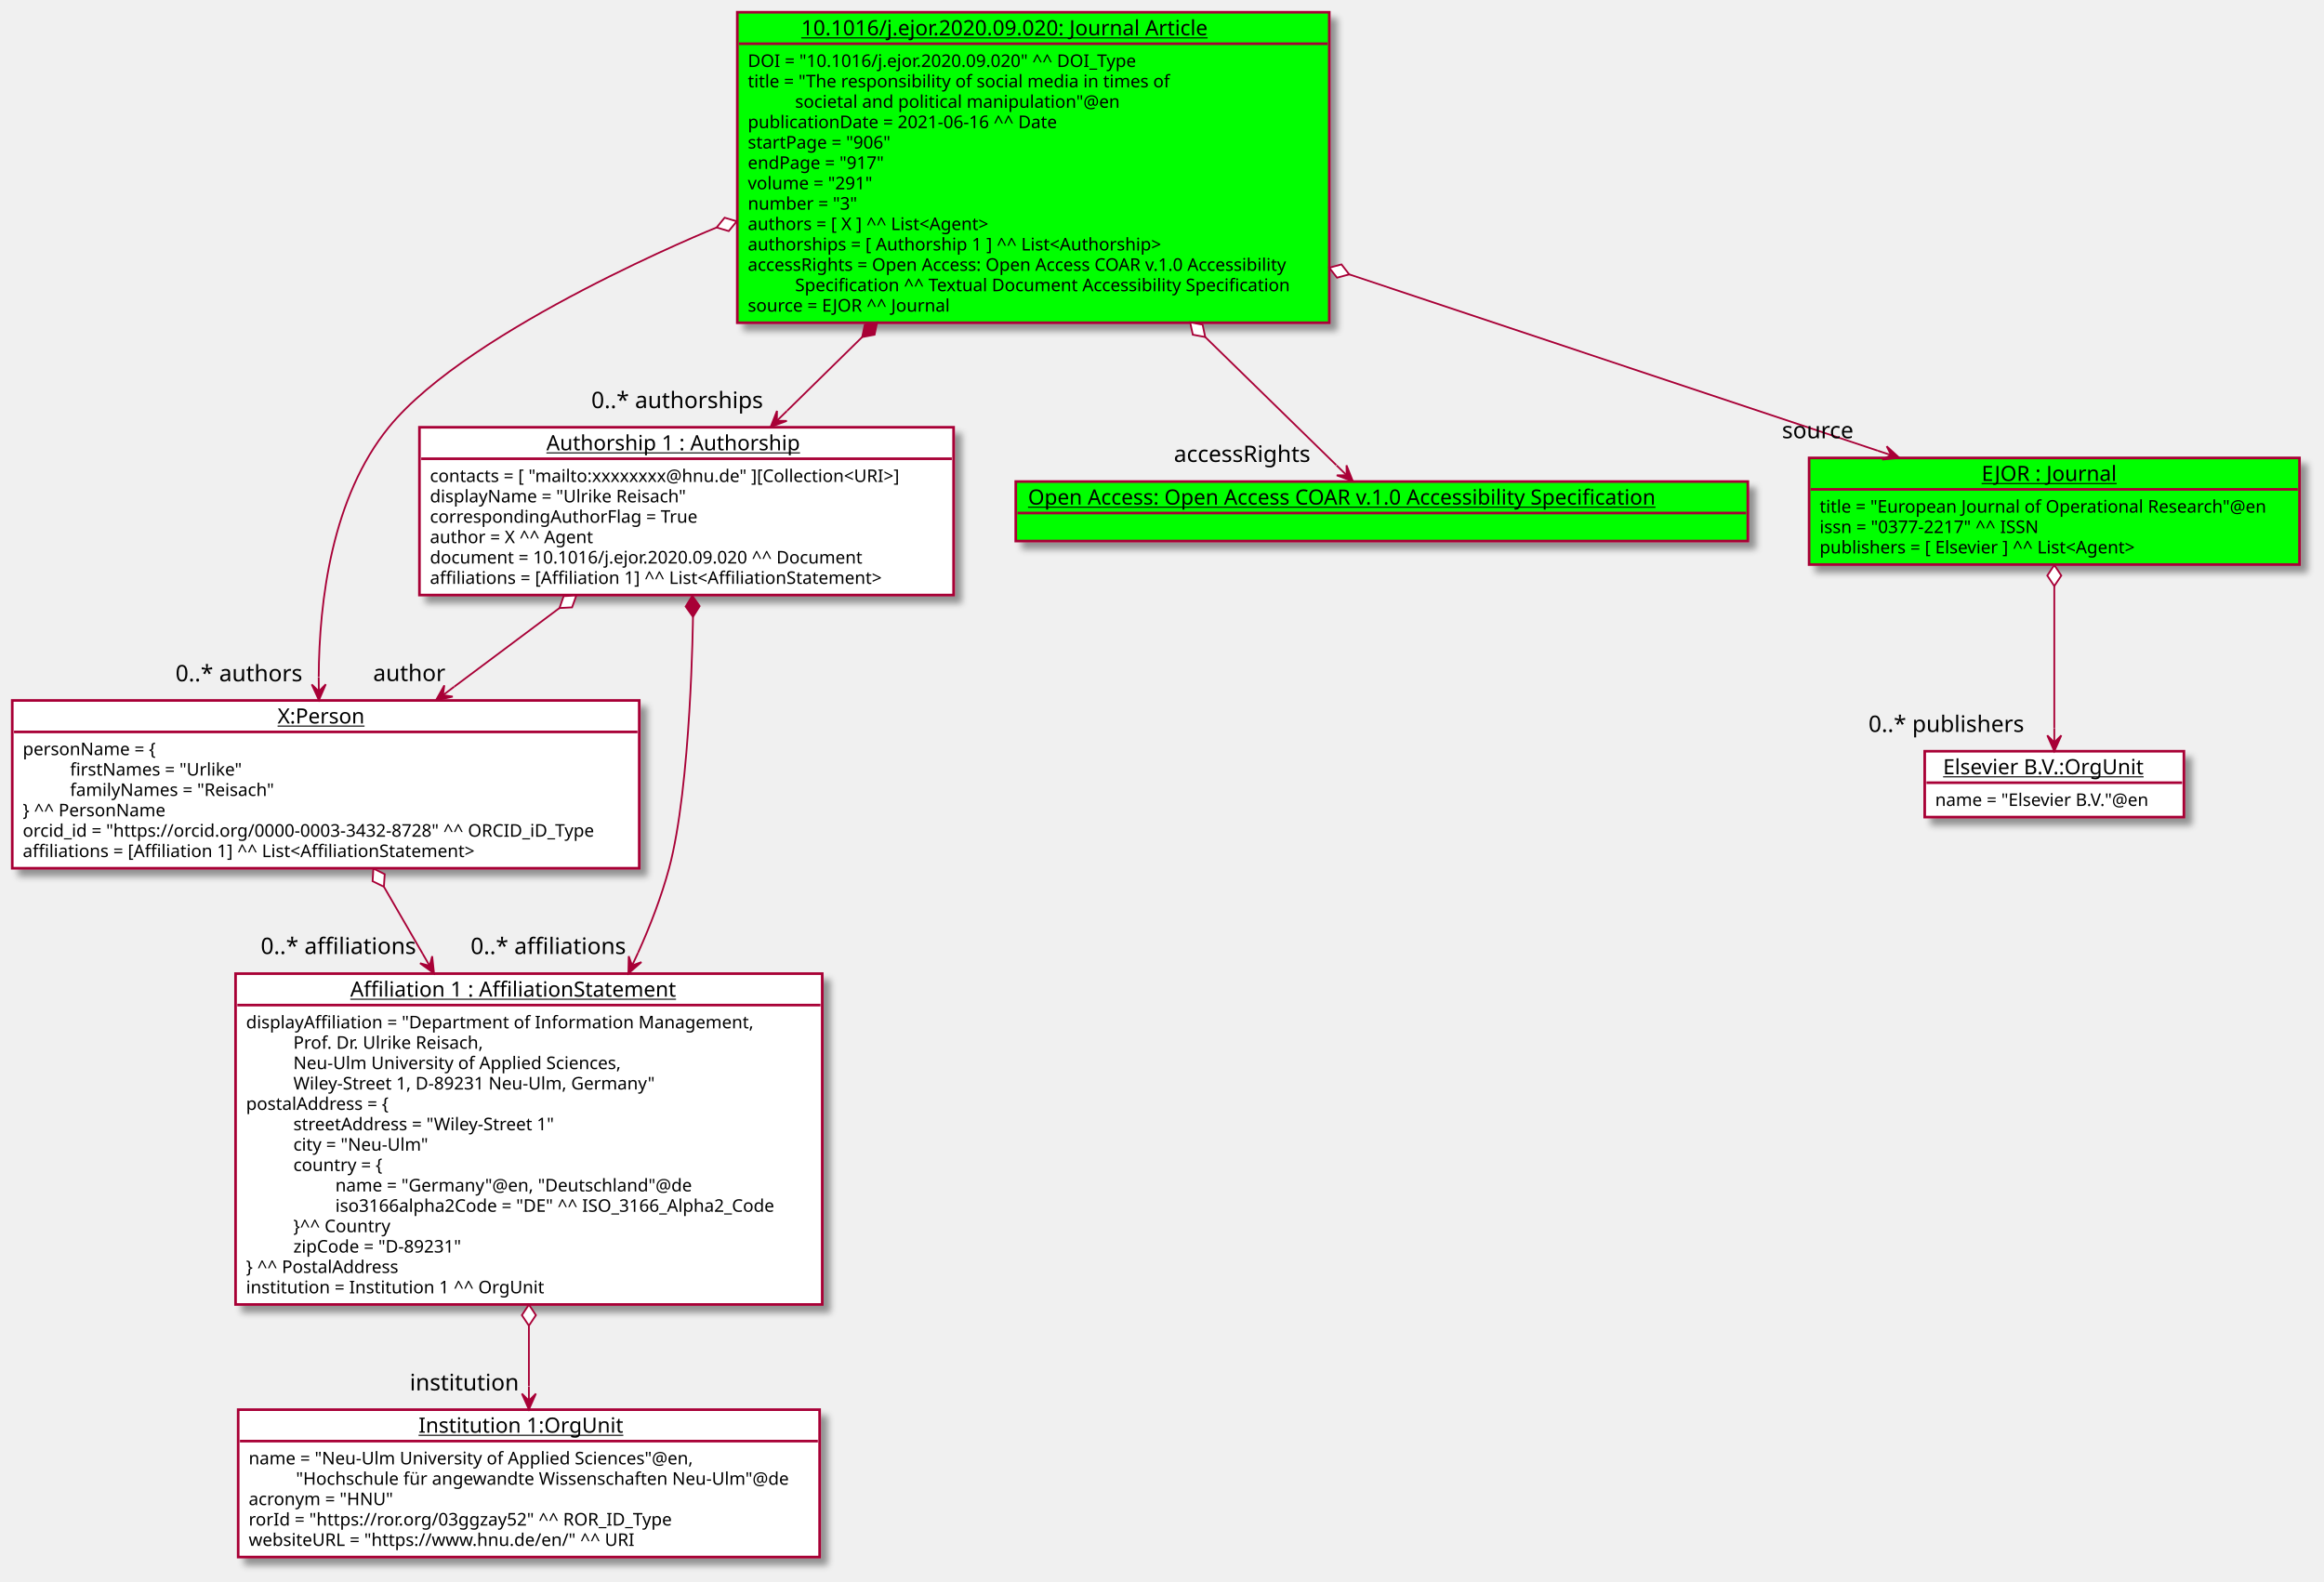
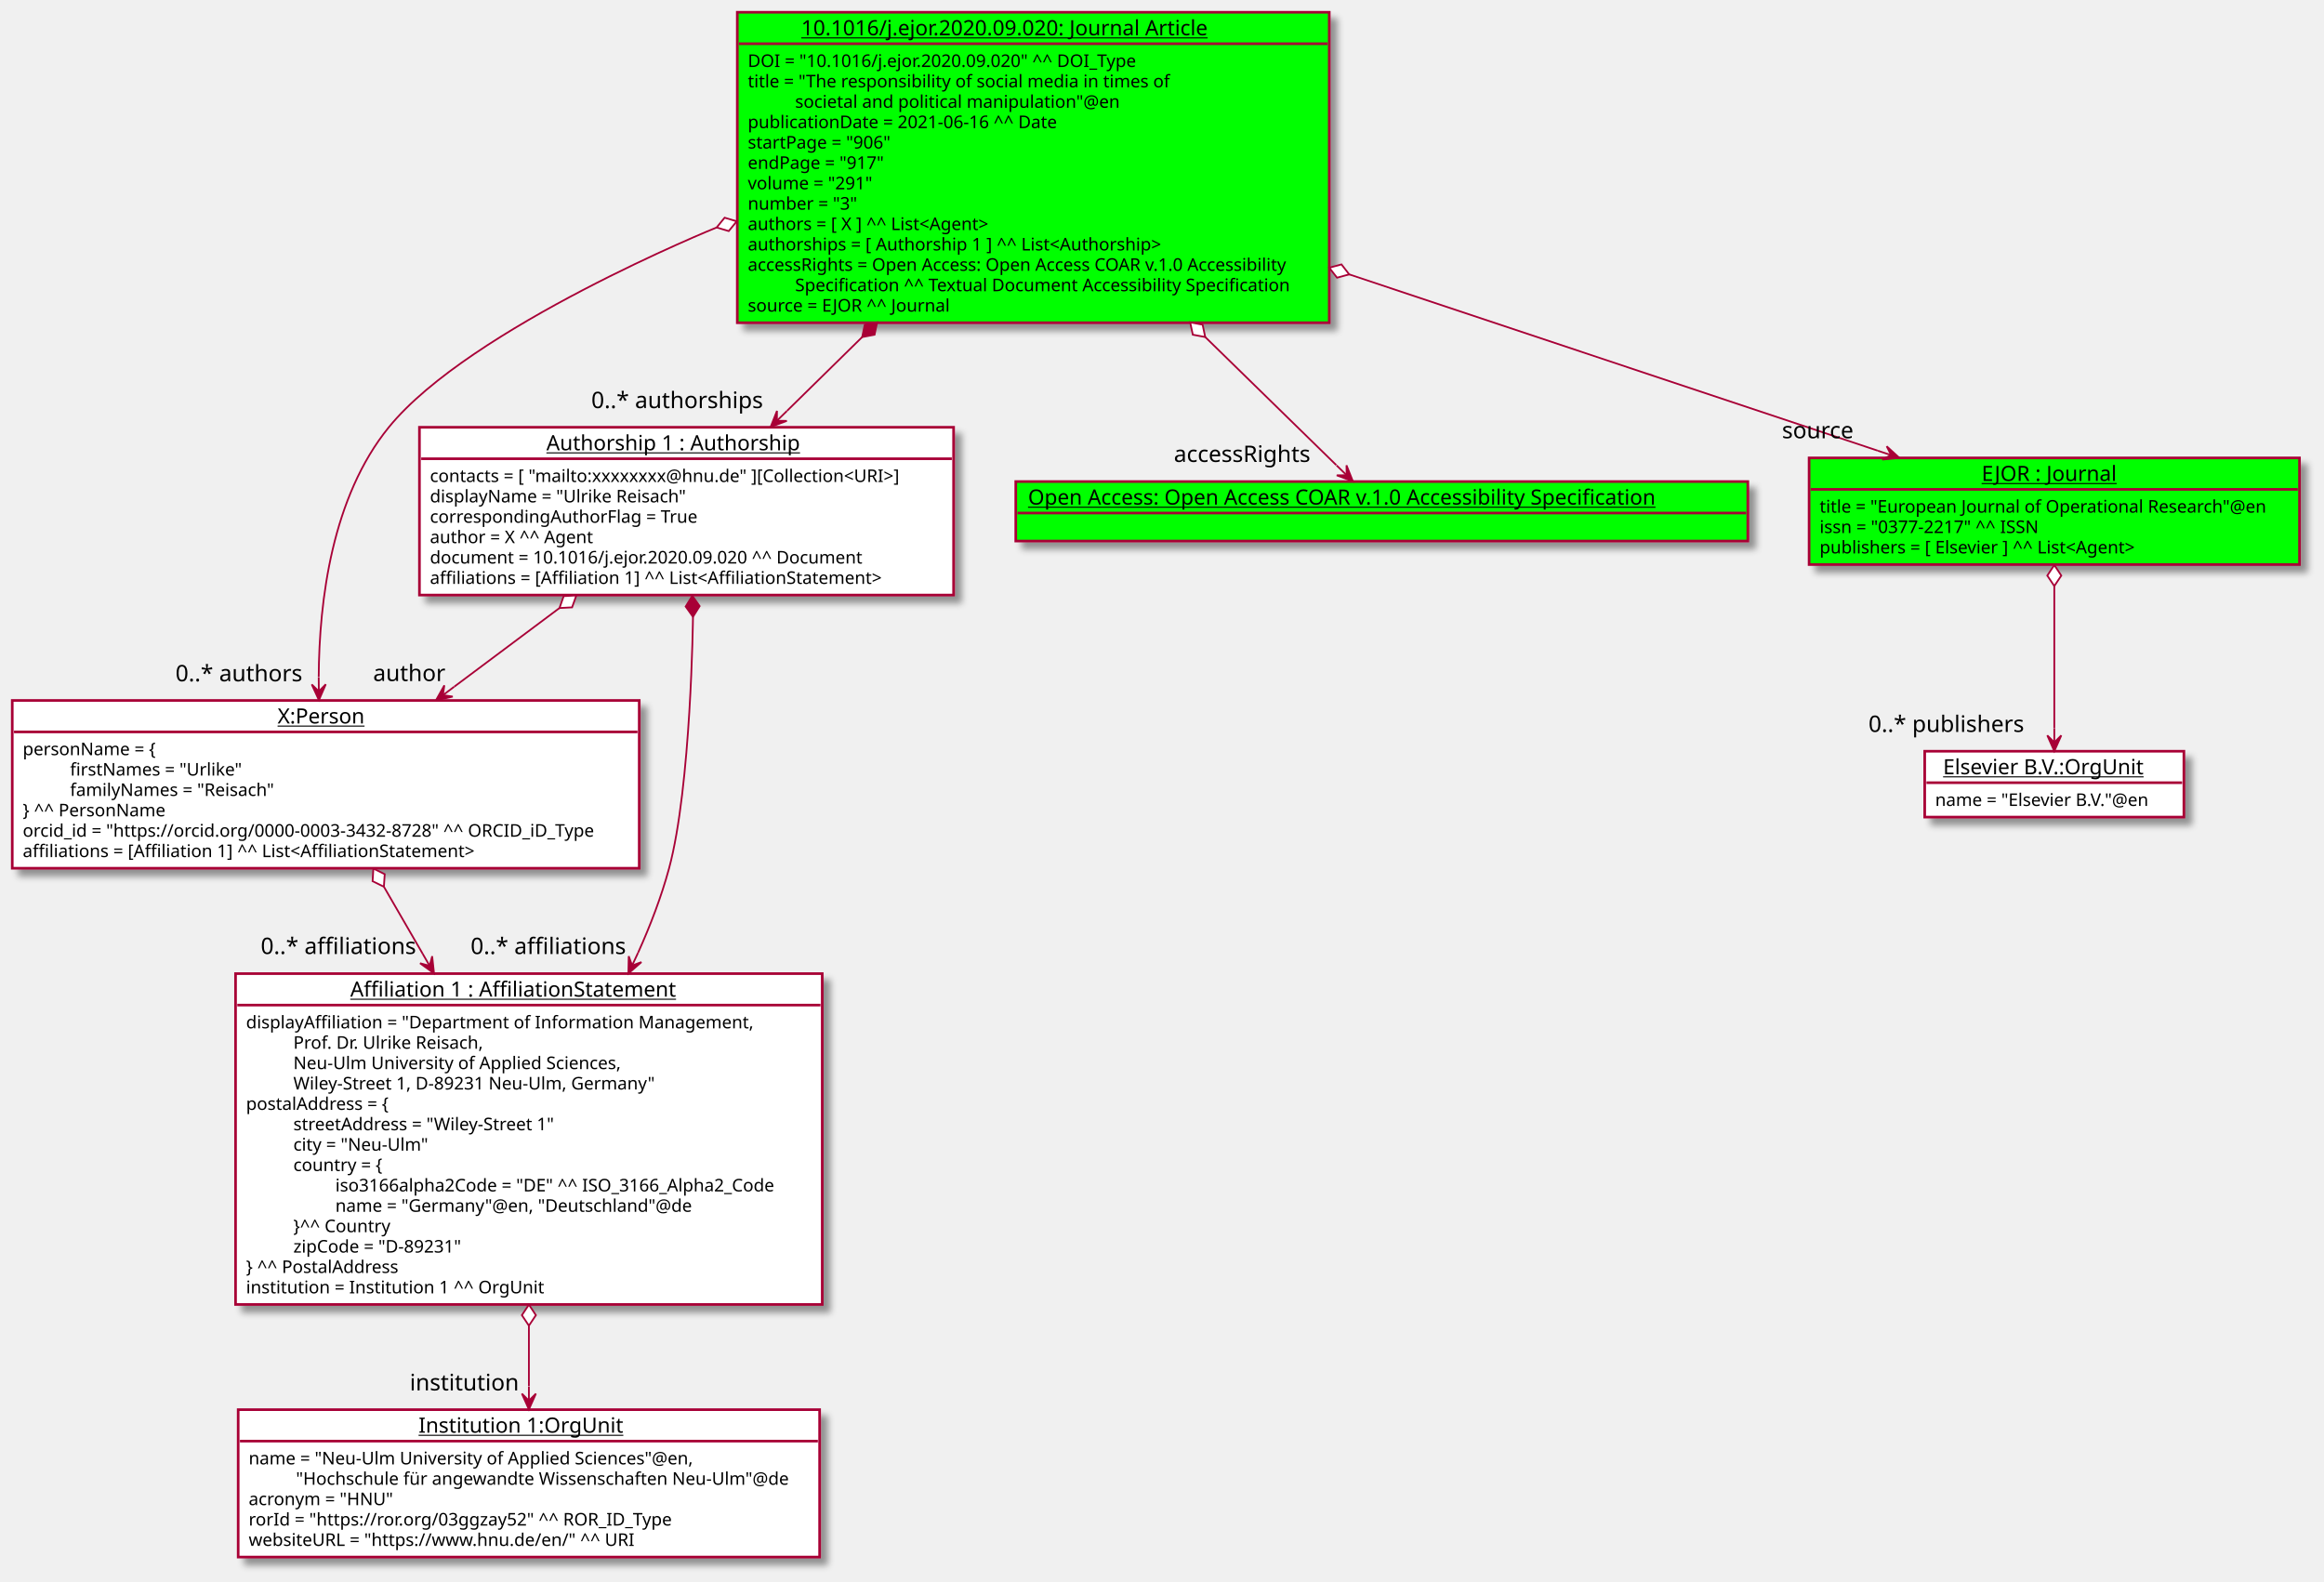
<svg xmlns="http://www.w3.org/2000/svg" contentScriptType="application/ecmascript" contentStyleType="text/css" height="903px" preserveAspectRatio="none" style="width:1327px;height:903px;background:#FFFFFF;" version="1.1" viewBox="0 0 1327 903" width="1327px" zoomAndPan="magnify">
  <defs>
-     <filter height="300%" id="f1trdkofvq7rsy" width="300%" x="-1" y="-1">
+     <filter height="300%" id="f1jszmp394vutc" width="300%" x="-1" y="-1">
      <feGaussianBlur result="blurOut" stdDeviation="2.0" />
      <feColorMatrix in="blurOut" result="blurOut2" type="matrix" values="0 0 0 0 0 0 0 0 0 0 0 0 0 0 0 0 0 0 .4 0" />
      <feOffset dx="4.0" dy="4.0" in="blurOut2" result="blurOut3" />
      <feBlend in="SourceGraphic" in2="blurOut3" mode="normal" />
    </filter>
  </defs>
  <g>
-     <rect fill="#FFFFFF" filter="url(#f1trdkofvq7rsy)" height="95.812" style="stroke:#A80036;stroke-width:1.5;" width="358" x="7" y="400" />
+     <rect fill="#FFFFFF" filter="url(#f1jszmp394vutc)" height="95.812" style="stroke:#A80036;stroke-width:1.5;" width="358" x="7" y="400" />
    <text fill="#000000" font-family="sans-serif" font-size="12" lengthAdjust="spacing" text-decoration="underline" textLength="55" x="158.5" y="413.139">X:Person</text>
    <line style="stroke:#A80036;stroke-width:1.5;" x1="8" x2="364" y1="417.969" y2="417.969" />
    <text fill="#000000" font-family="sans-serif" font-size="10" lengthAdjust="spacing" textLength="83" x="13" y="431.251">personName = {</text>
    <text fill="#000000" font-family="sans-serif" font-size="10" lengthAdjust="spacing" textLength="105" x="40" y="442.892">firstNames = "Urlike"</text>
    <text fill="#000000" font-family="sans-serif" font-size="10" lengthAdjust="spacing" textLength="126" x="40" y="454.532">familyNames = "Reisach"</text>
    <text fill="#000000" font-family="sans-serif" font-size="10" lengthAdjust="spacing" textLength="92" x="13" y="466.173">} ^^ PersonName</text>
    <text fill="#000000" font-family="sans-serif" font-size="10" lengthAdjust="spacing" textLength="346" x="13" y="477.813">orcid_id = "https://orcid.org/0000-0003-3432-8728" ^^ ORCID_iD_Type</text>
    <text fill="#000000" font-family="sans-serif" font-size="10" lengthAdjust="spacing" textLength="278" x="13" y="489.454">affiliations = [Affiliation 1] ^^ List&lt;AffiliationStatement&gt;</text>
-     <rect fill="#FFFFFF" filter="url(#f1trdkofvq7rsy)" height="84.172" style="stroke:#A80036;stroke-width:1.5;" width="332" x="136" y="805" />
+     <rect fill="#FFFFFF" filter="url(#f1jszmp394vutc)" height="84.172" style="stroke:#A80036;stroke-width:1.5;" width="332" x="136" y="805" />
    <text fill="#000000" font-family="sans-serif" font-size="12" lengthAdjust="spacing" text-decoration="underline" textLength="126" x="239" y="818.139">Institution 1:OrgUnit</text>
    <line style="stroke:#A80036;stroke-width:1.5;" x1="137" x2="467" y1="822.969" y2="822.969" />
    <text fill="#000000" font-family="sans-serif" font-size="10" lengthAdjust="spacing" textLength="270" x="142" y="836.251">name = "Neu-Ulm University of Applied Sciences"@en,</text>
    <text fill="#000000" font-family="sans-serif" font-size="10" lengthAdjust="spacing" textLength="293" x="169" y="847.892">"Hochschule für angewandte Wissenschaften Neu-Ulm"@de</text>
    <text fill="#000000" font-family="sans-serif" font-size="10" lengthAdjust="spacing" textLength="91" x="142" y="859.532">acronym = "HNU"</text>
    <text fill="#000000" font-family="sans-serif" font-size="10" lengthAdjust="spacing" textLength="258" x="142" y="871.173">rorId = "https://ror.org/03ggzay52" ^^ ROR_ID_Type</text>
    <text fill="#000000" font-family="sans-serif" font-size="10" lengthAdjust="spacing" textLength="234" x="142" y="882.813">websiteURL = "https://www.hnu.de/en/" ^^ URI</text>
-     <rect fill="#FFFFFF" filter="url(#f1trdkofvq7rsy)" height="37.609" style="stroke:#A80036;stroke-width:1.5;" width="148" x="1099" y="429" />
+     <rect fill="#FFFFFF" filter="url(#f1jszmp394vutc)" height="37.609" style="stroke:#A80036;stroke-width:1.5;" width="148" x="1099" y="429" />
    <text fill="#000000" font-family="sans-serif" font-size="12" lengthAdjust="spacing" text-decoration="underline" textLength="127" x="1109.5" y="442.139">Elsevier B.V.:OrgUnit</text>
    <line style="stroke:#A80036;stroke-width:1.5;" x1="1100" x2="1246" y1="446.969" y2="446.969" />
    <text fill="#000000" font-family="sans-serif" font-size="10" lengthAdjust="spacing" textLength="136" x="1105" y="460.251">name = "Elsevier B.V."@en</text>
-     <rect fill="#FFFFFF" filter="url(#f1trdkofvq7rsy)" height="188.938" style="stroke:#A80036;stroke-width:1.5;" width="335" x="134.5" y="556" />
+     <rect fill="#FFFFFF" filter="url(#f1jszmp394vutc)" height="188.938" style="stroke:#A80036;stroke-width:1.5;" width="335" x="134.5" y="556" />
    <text fill="#000000" font-family="sans-serif" font-size="12" lengthAdjust="spacing" text-decoration="underline" textLength="204" x="200" y="569.139">Affiliation 1 : AffiliationStatement</text>
    <line style="stroke:#A80036;stroke-width:1.5;" x1="135.5" x2="468.5" y1="573.969" y2="573.969" />
    <text fill="#000000" font-family="sans-serif" font-size="10" lengthAdjust="spacing" textLength="301" x="140.5" y="587.251">displayAffiliation = "Department of Information Management,</text>
    <text fill="#000000" font-family="sans-serif" font-size="10" lengthAdjust="spacing" textLength="115" x="167.5" y="598.892">Prof. Dr. Ulrike Reisach,</text>
    <text fill="#000000" font-family="sans-serif" font-size="10" lengthAdjust="spacing" textLength="195" x="167.5" y="610.532">Neu-Ulm University of Applied Sciences,</text>
    <text fill="#000000" font-family="sans-serif" font-size="10" lengthAdjust="spacing" textLength="221" x="167.5" y="622.173">Wiley-Street 1, D-89231 Neu-Ulm, Germany"</text>
    <text fill="#000000" font-family="sans-serif" font-size="10" lengthAdjust="spacing" textLength="88" x="140.5" y="633.813">postalAddress = {</text>
    <text fill="#000000" font-family="sans-serif" font-size="10" lengthAdjust="spacing" textLength="161" x="167.5" y="645.454">streetAddress = "Wiley-Street 1"</text>
    <text fill="#000000" font-family="sans-serif" font-size="10" lengthAdjust="spacing" textLength="85" x="167.5" y="657.095">city = "Neu-Ulm"</text>
    <text fill="#000000" font-family="sans-serif" font-size="10" lengthAdjust="spacing" textLength="57" x="167.5" y="668.735">country = {</text>
-     <text fill="#000000" font-family="sans-serif" font-size="10" lengthAdjust="spacing" textLength="220" x="191.5" y="680.376">name = "Germany"@en, "Deutschland"@de</text>
-     <text fill="#000000" font-family="sans-serif" font-size="10" lengthAdjust="spacing" textLength="272" x="191.5" y="692.017">iso3166alpha2Code = "DE" ^^ ISO_3166_Alpha2_Code</text>
+     <text fill="#000000" font-family="sans-serif" font-size="10" lengthAdjust="spacing" textLength="272" x="191.5" y="680.376">iso3166alpha2Code = "DE" ^^ ISO_3166_Alpha2_Code</text>
+     <text fill="#000000" font-family="sans-serif" font-size="10" lengthAdjust="spacing" textLength="220" x="191.5" y="692.017">name = "Germany"@en, "Deutschland"@de</text>
    <text fill="#000000" font-family="sans-serif" font-size="10" lengthAdjust="spacing" textLength="65" x="167.5" y="703.657">}^^ Country</text>
    <text fill="#000000" font-family="sans-serif" font-size="10" lengthAdjust="spacing" textLength="105" x="167.5" y="715.298">zipCode = "D-89231"</text>
    <text fill="#000000" font-family="sans-serif" font-size="10" lengthAdjust="spacing" textLength="97" x="140.5" y="726.938">} ^^ PostalAddress</text>
    <text fill="#000000" font-family="sans-serif" font-size="10" lengthAdjust="spacing" textLength="178" x="140.5" y="738.579">institution = Institution 1 ^^ OrgUnit</text>
-     <rect fill="#FFFFFF" filter="url(#f1trdkofvq7rsy)" height="95.812" style="stroke:#A80036;stroke-width:1.5;" width="305" x="239.5" y="244" />
+     <rect fill="#FFFFFF" filter="url(#f1jszmp394vutc)" height="95.812" style="stroke:#A80036;stroke-width:1.5;" width="305" x="239.5" y="244" />
    <text fill="#000000" font-family="sans-serif" font-size="12" lengthAdjust="spacing" text-decoration="underline" textLength="160" x="312" y="257.139">Authorship 1 : Authorship</text>
    <line style="stroke:#A80036;stroke-width:1.5;" x1="240.5" x2="543.5" y1="261.969" y2="261.969" />
    <text fill="#000000" font-family="sans-serif" font-size="10" lengthAdjust="spacing" textLength="293" x="245.5" y="275.251">contacts = [ "mailto:xxxxxxxx@hnu.de" ][Collection&lt;URI&gt;]</text>
    <text fill="#000000" font-family="sans-serif" font-size="10" lengthAdjust="spacing" textLength="154" x="245.5" y="286.892">displayName = "Ulrike Reisach"</text>
    <text fill="#000000" font-family="sans-serif" font-size="10" lengthAdjust="spacing" textLength="156" x="245.5" y="298.532">correspondingAuthorFlag = True</text>
    <text fill="#000000" font-family="sans-serif" font-size="10" lengthAdjust="spacing" textLength="103" x="245.5" y="310.173">author = X ^^ Agent</text>
    <text fill="#000000" font-family="sans-serif" font-size="10" lengthAdjust="spacing" textLength="264" x="245.5" y="321.813">document = 10.1016/j.ejor.2020.09.020 ^^ Document</text>
    <text fill="#000000" font-family="sans-serif" font-size="10" lengthAdjust="spacing" textLength="278" x="245.5" y="333.454">affiliations = [Affiliation 1] ^^ List&lt;AffiliationStatement&gt;</text>
-     <rect fill="#00FF00" filter="url(#f1trdkofvq7rsy)" height="33.969" style="stroke:#A80036;stroke-width:1.5;" width="418" x="580" y="275" />
+     <rect fill="#00FF00" filter="url(#f1jszmp394vutc)" height="33.969" style="stroke:#A80036;stroke-width:1.5;" width="418" x="580" y="275" />
    <text fill="#000000" font-family="sans-serif" font-size="12" lengthAdjust="spacing" text-decoration="underline" textLength="404" x="587" y="288.139">Open Access: Open Access COAR v.1.0 Accessibility Specification</text>
    <line style="stroke:#A80036;stroke-width:1.5;" x1="581" x2="997" y1="292.969" y2="292.969" />
-     <rect fill="#00FF00" filter="url(#f1trdkofvq7rsy)" height="60.891" style="stroke:#A80036;stroke-width:1.5;" width="280" x="1033" y="261.5" />
+     <rect fill="#00FF00" filter="url(#f1jszmp394vutc)" height="60.891" style="stroke:#A80036;stroke-width:1.5;" width="280" x="1033" y="261.5" />
    <text fill="#000000" font-family="sans-serif" font-size="12" lengthAdjust="spacing" text-decoration="underline" textLength="83" x="1131.5" y="274.639">EJOR : Journal</text>
    <line style="stroke:#A80036;stroke-width:1.5;" x1="1034" x2="1312" y1="279.469" y2="279.469" />
    <text fill="#000000" font-family="sans-serif" font-size="10" lengthAdjust="spacing" textLength="268" x="1039" y="292.751">title = "European Journal of Operational Research"@en</text>
    <text fill="#000000" font-family="sans-serif" font-size="10" lengthAdjust="spacing" textLength="141" x="1039" y="304.392">issn = "0377-2217" ^^ ISSN</text>
    <text fill="#000000" font-family="sans-serif" font-size="10" lengthAdjust="spacing" textLength="198" x="1039" y="316.032">publishers = [ Elsevier ] ^^ List&lt;Agent&gt;</text>
-     <rect fill="#00FF00" filter="url(#f1trdkofvq7rsy)" height="177.297" style="stroke:#A80036;stroke-width:1.5;" width="338" x="421" y="7" />
+     <rect fill="#00FF00" filter="url(#f1jszmp394vutc)" height="177.297" style="stroke:#A80036;stroke-width:1.5;" width="338" x="421" y="7" />
    <text fill="#000000" font-family="sans-serif" font-size="12" lengthAdjust="spacing" text-decoration="underline" textLength="265" x="457.5" y="20.139">10.1016/j.ejor.2020.09.020: Journal Article</text>
    <line style="stroke:#A80036;stroke-width:1.5;" x1="422" x2="758" y1="24.969" y2="24.969" />
    <text fill="#000000" font-family="sans-serif" font-size="10" lengthAdjust="spacing" textLength="240" x="427" y="38.251">DOI = "10.1016/j.ejor.2020.09.020" ^^ DOI_Type</text>
    <text fill="#000000" font-family="sans-serif" font-size="10" lengthAdjust="spacing" textLength="248" x="427" y="49.892">title = "The responsibility of social media in times of</text>
    <text fill="#000000" font-family="sans-serif" font-size="10" lengthAdjust="spacing" textLength="188" x="454" y="61.532">societal and political manipulation"@en</text>
    <text fill="#000000" font-family="sans-serif" font-size="10" lengthAdjust="spacing" textLength="191" x="427" y="73.173">publicationDate = 2021-06-16 ^^ Date</text>
    <text fill="#000000" font-family="sans-serif" font-size="10" lengthAdjust="spacing" textLength="90" x="427" y="84.814">startPage = "906"</text>
    <text fill="#000000" font-family="sans-serif" font-size="10" lengthAdjust="spacing" textLength="85" x="427" y="96.454">endPage = "917"</text>
    <text fill="#000000" font-family="sans-serif" font-size="10" lengthAdjust="spacing" textLength="78" x="427" y="108.095">volume = "291"</text>
    <text fill="#000000" font-family="sans-serif" font-size="10" lengthAdjust="spacing" textLength="68" x="427" y="119.735">number = "3"</text>
    <text fill="#000000" font-family="sans-serif" font-size="10" lengthAdjust="spacing" textLength="155" x="427" y="131.376">authors = [ X ] ^^ List&lt;Agent&gt;</text>
    <text fill="#000000" font-family="sans-serif" font-size="10" lengthAdjust="spacing" textLength="252" x="427" y="143.017">authorships = [ Authorship 1 ] ^^ List&lt;Authorship&gt;</text>
    <text fill="#000000" font-family="sans-serif" font-size="10" lengthAdjust="spacing" textLength="326" x="427" y="154.657">accessRights = Open Access: Open Access COAR v.1.0 Accessibility</text>
    <text fill="#000000" font-family="sans-serif" font-size="10" lengthAdjust="spacing" textLength="296" x="454" y="166.298">Specification ^^ Textual Document Accessibility Specification</text>
    <text fill="#000000" font-family="sans-serif" font-size="10" lengthAdjust="spacing" textLength="126" x="427" y="177.939">source = EJOR ^^ Journal</text>
    <path codeLine="60" d="M319.459,347.225 C319.459,347.225 278.57,377.8 259.38,392.14 " fill="none" id="Aut1-X" style="stroke:#A80036;stroke-width:1.0;" />
    <polygon fill="#A80036" points="248.9,399.98,258.503,397.795,252.905,396.986,253.713,391.387,248.9,399.98" style="stroke:#A80036;stroke-width:1.0;" />
    <line style="stroke:#A80036;stroke-width:1.0;" x1="252.905" x2="259.305" y1="396.986" y2="392.195" />
    <polygon fill="#FFFFFF" points="329.07,340.04,321.869,340.429,319.459,347.225,326.659,346.836,329.07,340.04" style="stroke:#A80036;stroke-width:1.0;" />
    <text fill="#000000" font-family="sans-serif" font-size="13" lengthAdjust="spacing" textLength="42" x="213.054" y="388.916">author</text>
    <path codeLine="63" d="M395.689,352.244 C395.689,352.244 394.68,449.24 382,496 C377.64,512.06 371.43,528.36 364.36,544.04 " fill="none" id="Aut1-Aff1" style="stroke:#A80036;stroke-width:1.0;" />
    <polygon fill="#A80036" points="358.81,555.89,366.25,549.437,360.931,551.362,359.006,546.043,358.81,555.89" style="stroke:#A80036;stroke-width:1.0;" />
    <line style="stroke:#A80036;stroke-width:1.0;" x1="360.931" x2="364.32" y1="551.362" y2="544.12" />
    <polygon fill="#A80036" points="395.32,340.25,391.506,346.37,395.689,352.244,399.503,346.124,395.32,340.25" style="stroke:#A80036;stroke-width:1.0;" />
    <text fill="#000000" font-family="sans-serif" font-size="13" lengthAdjust="spacing" textLength="91" x="268.711" y="544.828">0..* affiliations</text>
    <path codeLine="67" d="M302,757.05 C302,757.05 302,781.14 302,791.62 " fill="none" id="Aff1-Ins1" style="stroke:#A80036;stroke-width:1.0;" />
    <polygon fill="#A80036" points="302,804.87,306,795.87,302,799.87,298,795.87,302,804.87" style="stroke:#A80036;stroke-width:1.0;" />
    <line style="stroke:#A80036;stroke-width:1.0;" x1="302" x2="302" y1="799.87" y2="791.87" />
    <polygon fill="#FFFFFF" points="302,745.05,298,751.05,302,757.05,306,751.05,302,745.05" style="stroke:#A80036;stroke-width:1.0;" />
    <text fill="#000000" font-family="sans-serif" font-size="13" lengthAdjust="spacing" textLength="63" x="233.98" y="794.024">institution</text>
    <path codeLine="70" d="M219.21,506.396 C219.21,506.396 233.9,531.79 241.31,544.6 " fill="none" id="X-Aff1" style="stroke:#A80036;stroke-width:1.0;" />
    <polygon fill="#A80036" points="247.82,555.86,246.769,546.067,245.313,551.534,239.847,550.078,247.82,555.86" style="stroke:#A80036;stroke-width:1.0;" />
    <line style="stroke:#A80036;stroke-width:1.0;" x1="245.313" x2="241.315" y1="551.534" y2="544.61" />
    <polygon fill="#FFFFFF" points="213.2,496.01,212.743,503.207,219.21,506.396,219.667,499.2,213.2,496.01" style="stroke:#A80036;stroke-width:1.0;" />
    <text fill="#000000" font-family="sans-serif" font-size="13" lengthAdjust="spacing" textLength="91" x="148.877" y="544.795">0..* affiliations</text>
    <path codeLine="30" d="M1173,334.69 C1173,334.69 1173,392.95 1173,415.9 " fill="none" id="journalEJOR-Elsevier" style="stroke:#A80036;stroke-width:1.0;" />
    <polygon fill="#A80036" points="1173,428.96,1177,419.96,1173,423.96,1169,419.96,1173,428.96" style="stroke:#A80036;stroke-width:1.0;" />
    <line style="stroke:#A80036;stroke-width:1.0;" x1="1173" x2="1173" y1="423.96" y2="415.96" />
    <polygon fill="#FFFFFF" points="1173,322.69,1169,328.69,1173,334.69,1177,328.69,1173,322.69" style="stroke:#A80036;stroke-width:1.0;" />
    <text fill="#000000" font-family="sans-serif" font-size="13" lengthAdjust="spacing" textLength="92" x="1066.912" y="417.979">0..* publishers</text>
    <path codeLine="32" d="M770.403,156.689 C770.403,156.689 989.59,229.81 1072.15,257.35 " fill="none" id="article09020-journalEJOR" style="stroke:#A80036;stroke-width:1.0;" />
    <polygon fill="#A80036" points="1084.57,261.5,1077.299,254.857,1079.827,259.917,1074.767,262.445,1084.57,261.5" style="stroke:#A80036;stroke-width:1.0;" />
    <line style="stroke:#A80036;stroke-width:1.0;" x1="1079.827" x2="1072.24" y1="259.917" y2="257.385" />
    <polygon fill="#FFFFFF" points="759.02,152.89,763.445,158.584,770.403,156.689,765.978,150.995,759.02,152.89" style="stroke:#A80036;stroke-width:1.0;" />
    <text fill="#000000" font-family="sans-serif" font-size="13" lengthAdjust="spacing" textLength="43" x="1017.523" y="250.281">source</text>
    <path codeLine="34" d="M688.184,192.466 C688.184,192.466 743.86,246.88 763.01,265.6 " fill="none" id="article09020-OpenAccess" style="stroke:#A80036;stroke-width:1.0;" />
    <polygon fill="#A80036" points="772.5,274.87,768.858,265.719,768.923,271.376,763.267,271.442,772.5,274.87" style="stroke:#A80036;stroke-width:1.0;" />
    <line style="stroke:#A80036;stroke-width:1.0;" x1="768.923" x2="763.2" y1="271.376" y2="265.785" />
    <polygon fill="#FFFFFF" points="679.6,184.08,681.096,191.134,688.184,192.466,686.687,185.412,679.6,184.08" style="stroke:#A80036;stroke-width:1.0;" />
    <text fill="#000000" font-family="sans-serif" font-size="13" lengthAdjust="spacing" textLength="83" x="670.288" y="263.805">accessRights</text>
    <path codeLine="36" d="M492.293,192.493 C492.293,192.493 462.66,221.59 449.44,234.58 " fill="none" id="article09020-Aut1" style="stroke:#A80036;stroke-width:1.0;" />
    <polygon fill="#A80036" points="440.04,243.8,449.262,240.343,443.606,240.295,443.654,234.638,440.04,243.8" style="stroke:#A80036;stroke-width:1.0;" />
    <line style="stroke:#A80036;stroke-width:1.0;" x1="443.606" x2="449.32" y1="240.295" y2="234.695" />
    <polygon fill="#A80036" points="500.85,184.08,493.767,185.434,492.293,192.493,499.375,191.139,500.85,184.08" style="stroke:#A80036;stroke-width:1.0;" />
    <text fill="#000000" font-family="sans-serif" font-size="13" lengthAdjust="spacing" textLength="102" x="337.624" y="233.057">0..* authorships</text>
    <path codeLine="38" d="M409.198,129.901 C409.198,129.901 268.39,186.93 222,244 C189.67,283.77 182.25,342.56 181.98,386.65 " fill="none" id="article09020-X" style="stroke:#A80036;stroke-width:1.0;" />
    <polygon fill="#A80036" points="182.1,399.82,186.011,390.781,182.051,394.82,178.011,390.86,182.1,399.82" style="stroke:#A80036;stroke-width:1.0;" />
    <line style="stroke:#A80036;stroke-width:1.0;" x1="182.051" x2="181.98" y1="394.82" y2="386.825" />
    <polygon fill="#FFFFFF" points="420.67,126.38,413.76,124.316,409.198,129.901,416.108,131.964,420.67,126.38" style="stroke:#A80036;stroke-width:1.0;" />
    <text fill="#000000" font-family="sans-serif" font-size="13" lengthAdjust="spacing" textLength="76" x="100.208" y="389.079">0..* authors</text>
  </g>
</svg>
